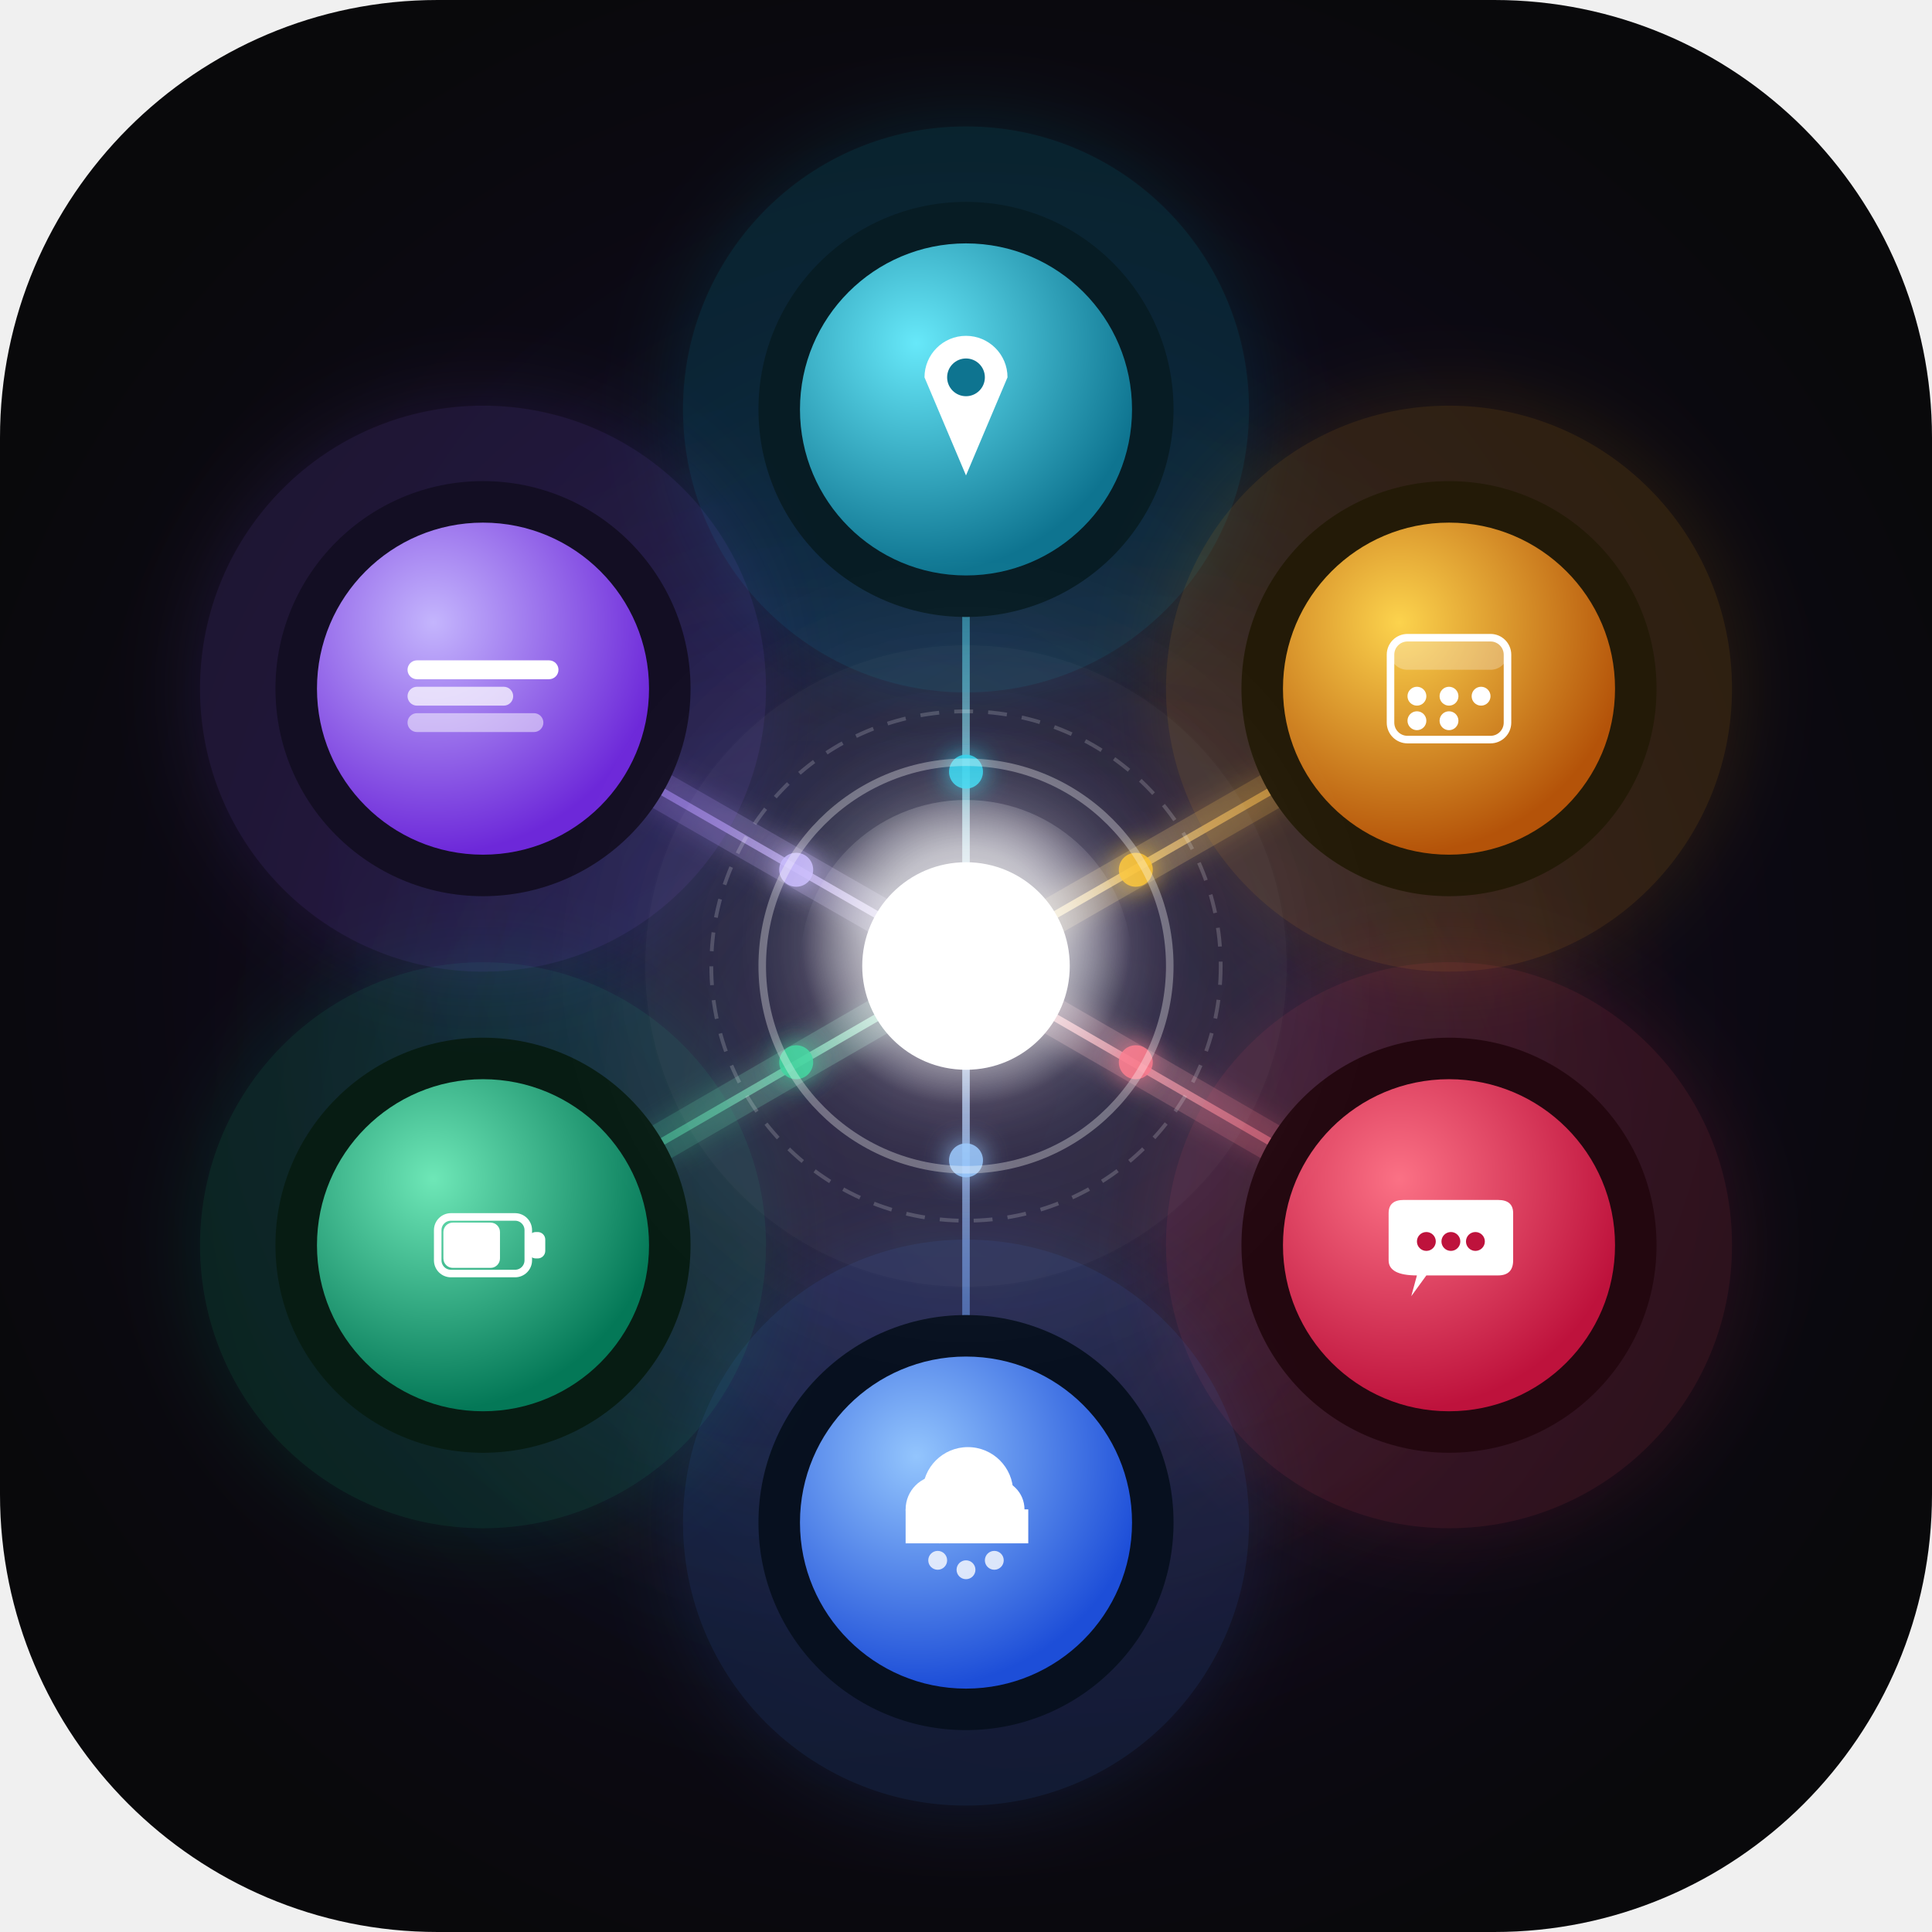
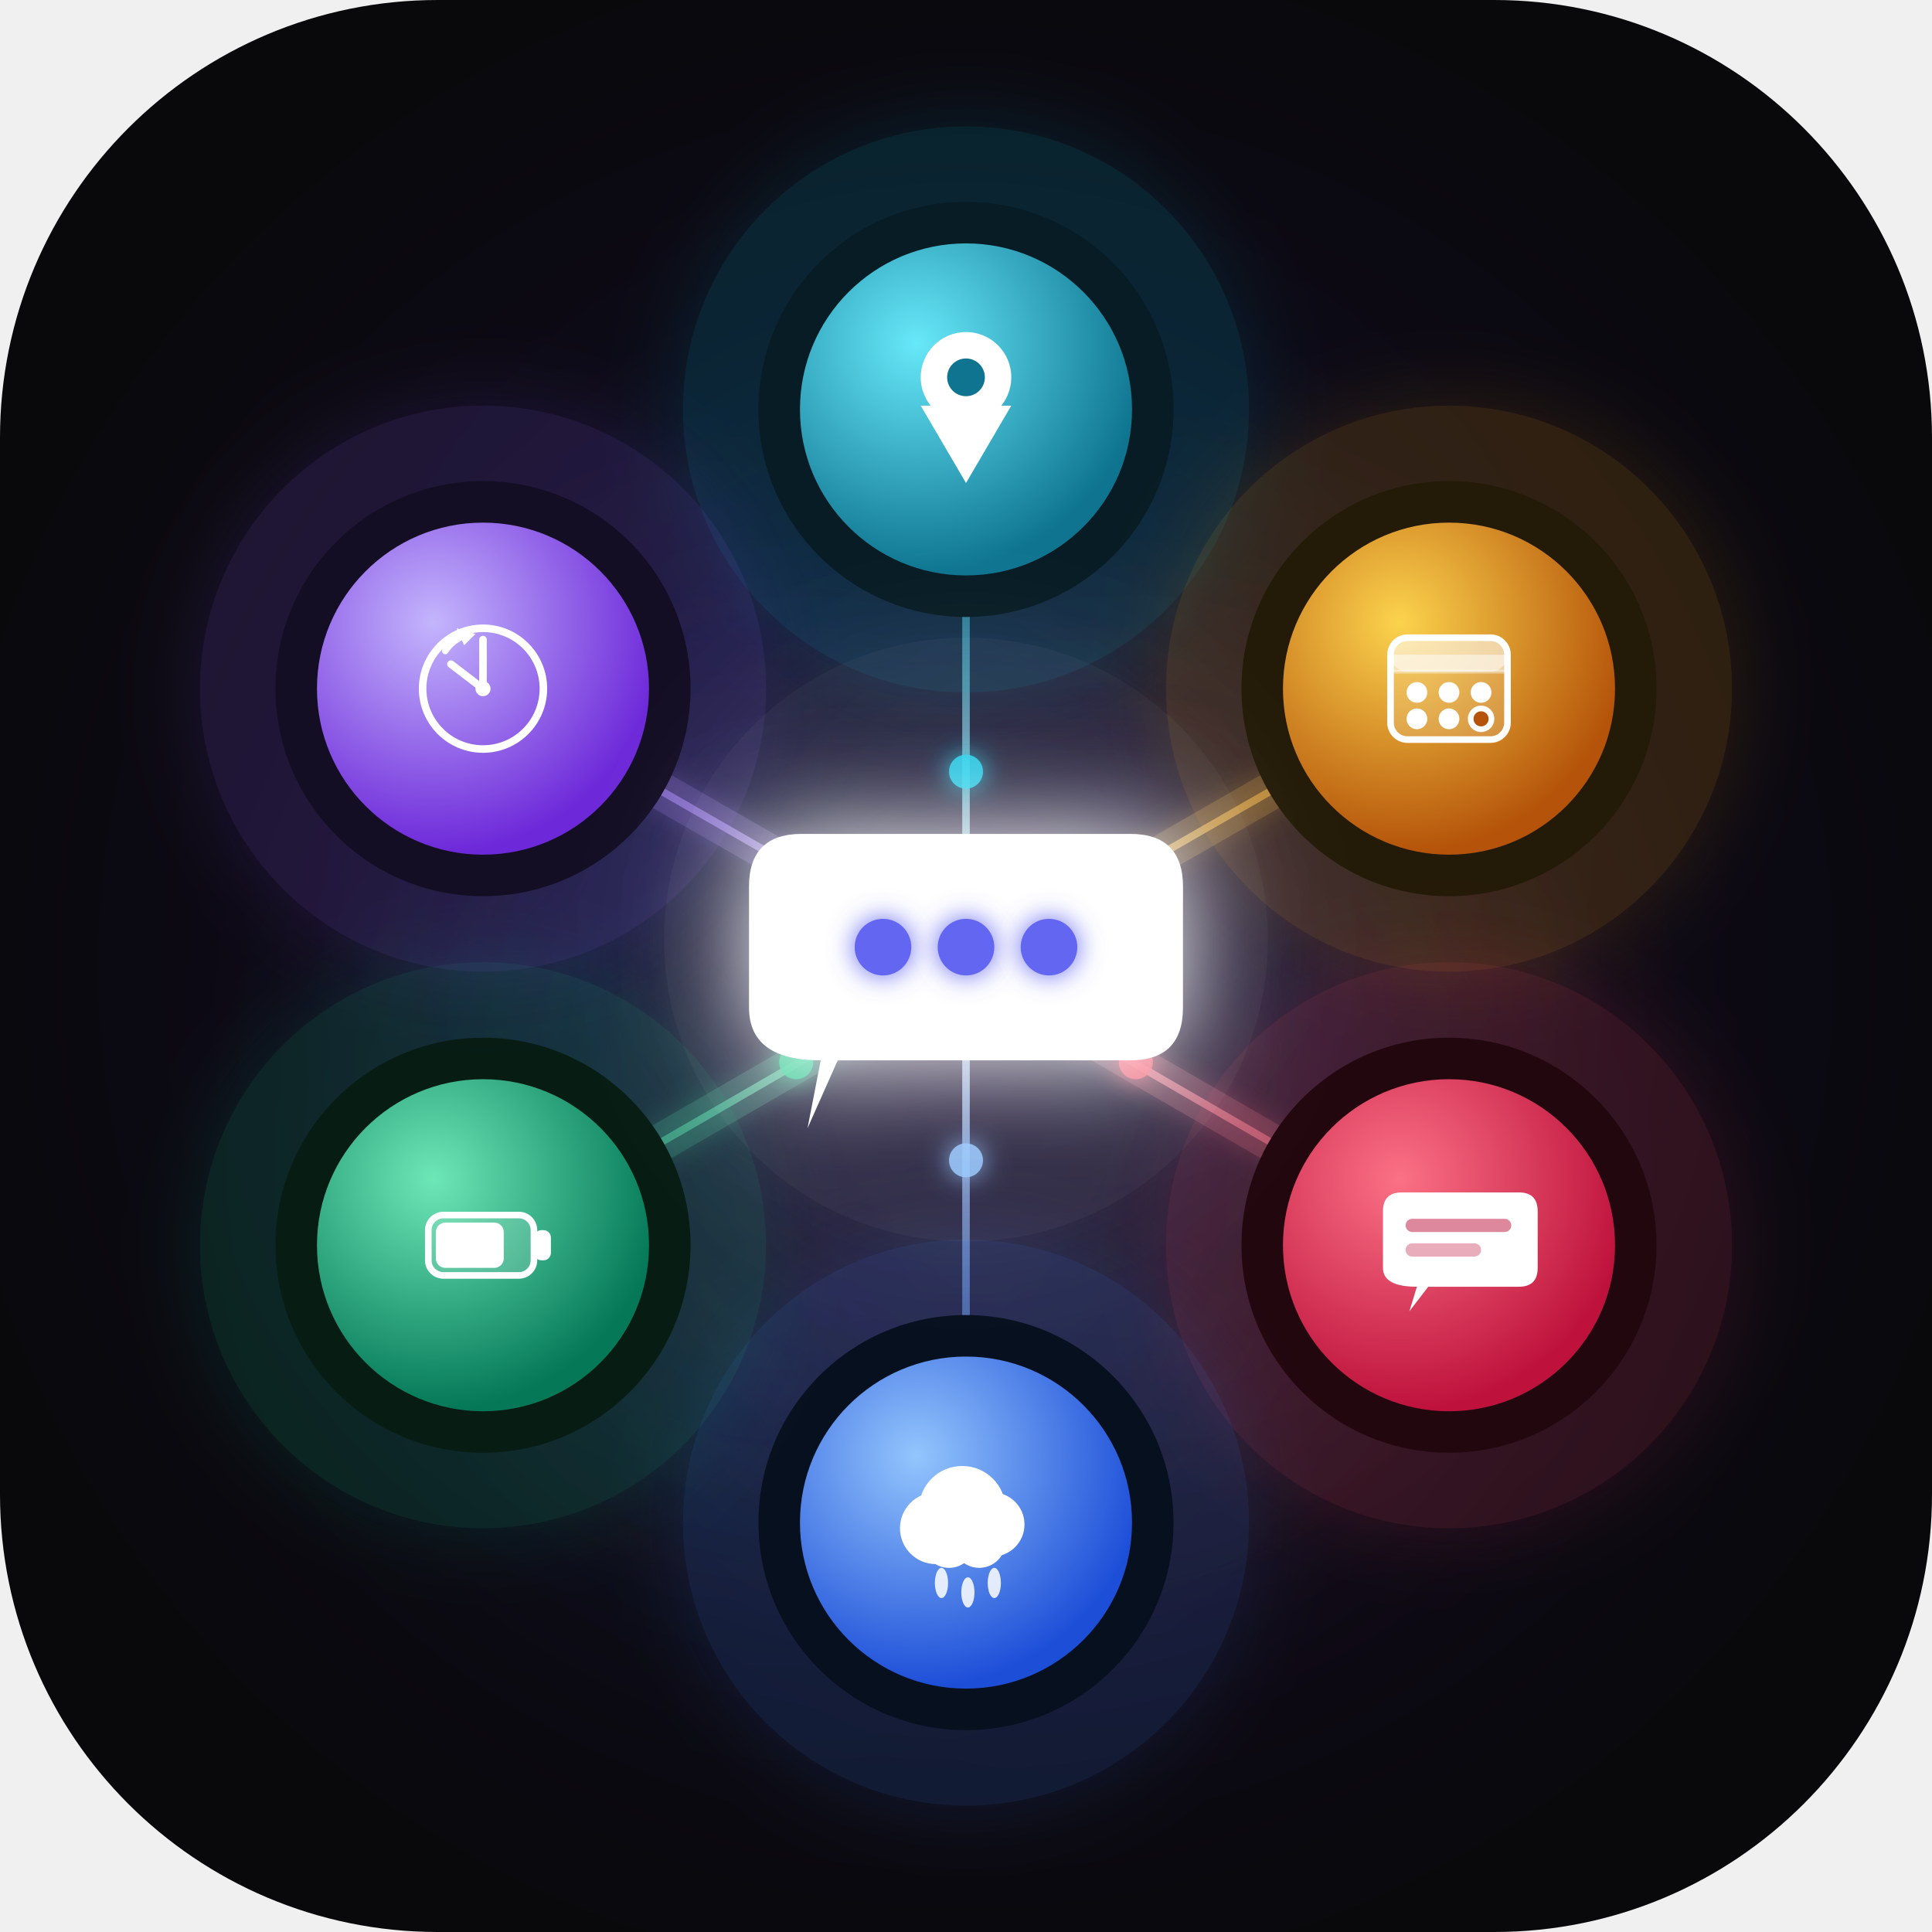
<svg xmlns="http://www.w3.org/2000/svg" width="1024" height="1024" viewBox="0 0 1024 1024">
  <defs>
    <radialGradient id="bg" cx="50%" cy="50%" r="55%">
      <stop offset="0%" stop-color="#130828" />
      <stop offset="100%" stop-color="#09090b" />
    </radialGradient>
    <radialGradient id="nLoc" cx="35%" cy="30%" r="70%">
      <stop offset="0%" stop-color="#67e8f9" />
      <stop offset="100%" stop-color="#0e7490" />
    </radialGradient>
    <radialGradient id="nCal" cx="35%" cy="30%" r="70%">
      <stop offset="0%" stop-color="#fcd34d" />
      <stop offset="100%" stop-color="#b45309" />
    </radialGradient>
    <radialGradient id="nMsg" cx="35%" cy="30%" r="70%">
      <stop offset="0%" stop-color="#fb7185" />
      <stop offset="100%" stop-color="#be123c" />
    </radialGradient>
    <radialGradient id="nWthr" cx="35%" cy="30%" r="70%">
      <stop offset="0%" stop-color="#93c5fd" />
      <stop offset="100%" stop-color="#1d4ed8" />
    </radialGradient>
    <radialGradient id="nBat" cx="35%" cy="30%" r="70%">
      <stop offset="0%" stop-color="#6ee7b7" />
      <stop offset="100%" stop-color="#047857" />
    </radialGradient>
    <radialGradient id="nHist" cx="35%" cy="30%" r="70%">
      <stop offset="0%" stop-color="#c4b5fd" />
      <stop offset="100%" stop-color="#6d28d9" />
    </radialGradient>
    <radialGradient id="orbGlow" cx="50%" cy="42%" r="50%">
      <stop offset="0%" stop-color="white" />
      <stop offset="55%" stop-color="white" stop-opacity="0.65" />
      <stop offset="100%" stop-color="white" stop-opacity="0" />
    </radialGradient>
    <linearGradient id="lnTop" x1="512" y1="217" x2="512" y2="512" gradientUnits="userSpaceOnUse">
      <stop offset="0%" stop-color="#06b6d4" stop-opacity="0.3" />
      <stop offset="100%" stop-color="#e0f2fe" stop-opacity="0.9" />
    </linearGradient>
    <linearGradient id="lnTR" x1="768" y1="365" x2="512" y2="512" gradientUnits="userSpaceOnUse">
      <stop offset="0%" stop-color="#f59e0b" stop-opacity="0.3" />
      <stop offset="100%" stop-color="#fef3c7" stop-opacity="0.9" />
    </linearGradient>
    <linearGradient id="lnBR" x1="768" y1="660" x2="512" y2="512" gradientUnits="userSpaceOnUse">
      <stop offset="0%" stop-color="#f43f5e" stop-opacity="0.3" />
      <stop offset="100%" stop-color="#ffe4e6" stop-opacity="0.9" />
    </linearGradient>
    <linearGradient id="lnBot" x1="512" y1="807" x2="512" y2="512" gradientUnits="userSpaceOnUse">
      <stop offset="0%" stop-color="#3b82f6" stop-opacity="0.3" />
      <stop offset="100%" stop-color="#dbeafe" stop-opacity="0.9" />
    </linearGradient>
    <linearGradient id="lnBL" x1="256" y1="660" x2="512" y2="512" gradientUnits="userSpaceOnUse">
      <stop offset="0%" stop-color="#10b981" stop-opacity="0.3" />
      <stop offset="100%" stop-color="#d1fae5" stop-opacity="0.9" />
    </linearGradient>
    <linearGradient id="lnTL" x1="256" y1="365" x2="512" y2="512" gradientUnits="userSpaceOnUse">
      <stop offset="0%" stop-color="#8b5cf6" stop-opacity="0.3" />
      <stop offset="100%" stop-color="#ede9fe" stop-opacity="0.9" />
    </linearGradient>
    <filter id="ambGlow" x="-50%" y="-50%" width="200%" height="200%">
      <feGaussianBlur stdDeviation="55" />
    </filter>
    <filter id="nodeGlow" x="-60%" y="-60%" width="220%" height="220%">
      <feGaussianBlur in="SourceGraphic" stdDeviation="22" result="b" />
      <feMerge>
        <feMergeNode in="b" />
        <feMergeNode in="SourceGraphic" />
      </feMerge>
    </filter>
    <filter id="lineGlow" x="-20%" y="-20%" width="140%" height="140%">
      <feGaussianBlur in="SourceGraphic" stdDeviation="7" result="b" />
      <feMerge>
        <feMergeNode in="b" />
        <feMergeNode in="SourceGraphic" />
      </feMerge>
    </filter>
    <filter id="orbHalo" x="-100%" y="-100%" width="300%" height="300%">
      <feGaussianBlur in="SourceGraphic" stdDeviation="28" result="b" />
      <feMerge>
        <feMergeNode in="b" />
        <feMergeNode in="SourceGraphic" />
      </feMerge>
    </filter>
    <filter id="dotGlow" x="-150%" y="-150%" width="400%" height="400%">
      <feGaussianBlur in="SourceGraphic" stdDeviation="7" result="b" />
      <feMerge>
        <feMergeNode in="b" />
        <feMergeNode in="SourceGraphic" />
      </feMerge>
    </filter>
  </defs>
  <rect width="1024" height="1024" rx="232" fill="url(#bg)" />
  <circle cx="512" cy="430" r="260" fill="#06b6d4" opacity="0.04" filter="url(#ambGlow)" />
  <circle cx="600" cy="540" r="240" fill="#f59e0b" opacity="0.04" filter="url(#ambGlow)" />
  <circle cx="580" cy="620" r="240" fill="#f43f5e" opacity="0.04" filter="url(#ambGlow)" />
  <circle cx="512" cy="580" r="260" fill="#3b82f6" opacity="0.04" filter="url(#ambGlow)" />
  <circle cx="424" cy="620" r="240" fill="#10b981" opacity="0.04" filter="url(#ambGlow)" />
  <circle cx="424" cy="540" r="240" fill="#8b5cf6" opacity="0.05" filter="url(#ambGlow)" />
  <line x1="512" y1="217" x2="512" y2="512" stroke="url(#lnTop)" stroke-width="20" stroke-linecap="round" opacity="0.4" filter="url(#lineGlow)" />
  <line x1="768" y1="365" x2="512" y2="512" stroke="url(#lnTR)" stroke-width="20" stroke-linecap="round" opacity="0.4" filter="url(#lineGlow)" />
  <line x1="768" y1="660" x2="512" y2="512" stroke="url(#lnBR)" stroke-width="20" stroke-linecap="round" opacity="0.4" filter="url(#lineGlow)" />
  <line x1="512" y1="807" x2="512" y2="512" stroke="url(#lnBot)" stroke-width="20" stroke-linecap="round" opacity="0.4" filter="url(#lineGlow)" />
  <line x1="256" y1="660" x2="512" y2="512" stroke="url(#lnBL)" stroke-width="20" stroke-linecap="round" opacity="0.4" filter="url(#lineGlow)" />
  <line x1="256" y1="365" x2="512" y2="512" stroke="url(#lnTL)" stroke-width="20" stroke-linecap="round" opacity="0.4" filter="url(#lineGlow)" />
  <line x1="512" y1="217" x2="512" y2="512" stroke="url(#lnTop)" stroke-width="4" stroke-linecap="round" />
  <line x1="768" y1="365" x2="512" y2="512" stroke="url(#lnTR)" stroke-width="4" stroke-linecap="round" />
  <line x1="768" y1="660" x2="512" y2="512" stroke="url(#lnBR)" stroke-width="4" stroke-linecap="round" />
  <line x1="512" y1="807" x2="512" y2="512" stroke="url(#lnBot)" stroke-width="4" stroke-linecap="round" />
  <line x1="256" y1="660" x2="512" y2="512" stroke="url(#lnBL)" stroke-width="4" stroke-linecap="round" />
  <line x1="256" y1="365" x2="512" y2="512" stroke="url(#lnTL)" stroke-width="4" stroke-linecap="round" />
  <circle cx="512" cy="409" r="9" fill="#22d3ee" opacity="0.9" filter="url(#dotGlow)" />
  <circle cx="512" cy="320" r="5.5" fill="#06b6d4" opacity="0.5" />
  <circle cx="602" cy="461" r="9" fill="#fbbf24" opacity="0.9" filter="url(#dotGlow)" />
  <circle cx="678" cy="417" r="5.5" fill="#f59e0b" opacity="0.5" />
  <circle cx="602" cy="563" r="9" fill="#fb7185" opacity="0.9" filter="url(#dotGlow)" />
  <circle cx="678" cy="608" r="5.5" fill="#f43f5e" opacity="0.5" />
  <circle cx="512" cy="615" r="9" fill="#93c5fd" opacity="0.9" filter="url(#dotGlow)" />
  <circle cx="512" cy="704" r="5.5" fill="#3b82f6" opacity="0.5" />
  <circle cx="422" cy="563" r="9" fill="#34d399" opacity="0.9" filter="url(#dotGlow)" />
  <circle cx="346" cy="608" r="5.5" fill="#10b981" opacity="0.5" />
  <circle cx="422" cy="461" r="9" fill="#c4b5fd" opacity="0.9" filter="url(#dotGlow)" />
  <circle cx="346" cy="417" r="5.5" fill="#8b5cf6" opacity="0.5" />
  <circle cx="512" cy="217" r="150" fill="#06b6d4" opacity="0.15" filter="url(#nodeGlow)" />
  <circle cx="512" cy="217" r="110" fill="#071c24" />
  <circle cx="512" cy="217" r="88" fill="url(#nLoc)" />
-   <path d="M 490 200 A 22 22 0 1 1 534 200 L 512 252 Z" fill="white" />
+   <circle cx="512" cy="200" r="24" fill="white" />
+   <polygon points="488,215 536,215 512,256" fill="white" />
  <circle cx="512" cy="200" r="10" fill="#0e7490" />
  <circle cx="768" cy="365" r="150" fill="#f59e0b" opacity="0.15" filter="url(#nodeGlow)" />
  <circle cx="768" cy="365" r="110" fill="#231a07" />
  <circle cx="768" cy="365" r="88" fill="url(#nCal)" />
-   <rect x="737" y="338" width="62" height="54" rx="9" fill="none" stroke="white" stroke-width="4" />
-   <rect x="737" y="338" width="62" height="17" rx="9" fill="white" opacity="0.28" />
-   <circle cx="751" cy="369" r="5" fill="white" />
-   <circle cx="768" cy="369" r="5" fill="white" />
-   <circle cx="785" cy="369" r="5" fill="white" />
-   <circle cx="751" cy="382" r="5" fill="white" />
-   <circle cx="768" cy="382" r="5" fill="white" />
+   <rect x="737" y="338" width="62" height="54" rx="9" fill="white" opacity="0.15" />
+   <rect x="737" y="338" width="62" height="54" rx="9" fill="none" stroke="white" stroke-width="3.5" />
+   <rect x="737" y="338" width="62" height="18" rx="9" fill="white" opacity="0.5" />
+   <rect x="737" y="347" width="62" height="9" fill="white" opacity="0.5" />
+   <line x1="737" y1="356" x2="799" y2="356" stroke="white" stroke-width="2" opacity="0.4" />
+   <circle cx="751" cy="367" r="5.5" fill="white" />
+   <circle cx="768" cy="367" r="5.5" fill="white" />
+   <circle cx="785" cy="367" r="5.5" fill="white" />
+   <circle cx="751" cy="381" r="5.5" fill="white" />
+   <circle cx="768" cy="381" r="5.5" fill="white" />
+   <circle cx="785" cy="381" r="7" fill="white" />
+   <circle cx="785" cy="381" r="4" fill="#b45309" />
  <circle cx="768" cy="660" r="150" fill="#f43f5e" opacity="0.15" filter="url(#nodeGlow)" />
  <circle cx="768" cy="660" r="110" fill="#23070f" />
  <circle cx="768" cy="660" r="88" fill="url(#nMsg)" />
-   <path d="M 736 643 Q 736 636 744 636 L 794 636 Q 802 636 802 643            L 802 668 Q 802 676 794 676 L 756 676 L 748 687 L 751 676            Q 736 676 736 668 Z" fill="white" />
-   <circle cx="756" cy="658" r="5" fill="#be123c" />
-   <circle cx="769" cy="658" r="5" fill="#be123c" />
-   <circle cx="782" cy="658" r="5" fill="#be123c" />
+   <path d="M 733 642 Q 733 632 743 632 L 805 632 Q 815 632 815 642            L 815 672 Q 815 682 805 682 L 757 682 L 747 695 L 751 682            Q 733 682 733 672 Z" fill="white" />
+   <rect x="745" y="646" width="56" height="7" rx="3.5" fill="#be123c" opacity="0.5" />
+   <rect x="745" y="659" width="40" height="7" rx="3.5" fill="#be123c" opacity="0.35" />
  <circle cx="512" cy="807" r="150" fill="#3b82f6" opacity="0.15" filter="url(#nodeGlow)" />
  <circle cx="512" cy="807" r="110" fill="#07101f" />
  <circle cx="512" cy="807" r="88" fill="url(#nWthr)" />
-   <circle cx="498" cy="800" r="18" fill="white" />
-   <circle cx="513" cy="791" r="24" fill="white" />
-   <circle cx="527" cy="800" r="16" fill="white" />
-   <rect x="480" y="800" width="65" height="18" fill="white" />
-   <circle cx="497" cy="827" r="5" fill="white" opacity="0.8" />
-   <circle cx="512" cy="832" r="5" fill="white" opacity="0.8" />
-   <circle cx="527" cy="827" r="5" fill="white" opacity="0.8" />
+   <circle cx="496" cy="810" r="19" fill="white" />
+   <circle cx="510" cy="800" r="23" fill="white" />
+   <circle cx="526" cy="808" r="17" fill="white" />
+   <circle cx="503" cy="817" r="14" fill="white" />
+   <circle cx="519" cy="817" r="14" fill="white" />
+   <ellipse cx="499" cy="839" rx="3.5" ry="8" fill="white" opacity="0.85" />
+   <ellipse cx="513" cy="844" rx="3.5" ry="8" fill="white" opacity="0.85" />
+   <ellipse cx="527" cy="839" rx="3.5" ry="8" fill="white" opacity="0.85" />
  <circle cx="256" cy="660" r="150" fill="#10b981" opacity="0.15" filter="url(#nodeGlow)" />
  <circle cx="256" cy="660" r="110" fill="#071c13" />
  <circle cx="256" cy="660" r="88" fill="url(#nBat)" />
-   <rect x="232" y="645" width="48" height="30" rx="7" fill="none" stroke="white" stroke-width="4" />
-   <rect x="280" y="653" width="9" height="14" rx="4" fill="white" />
-   <rect x="235" y="648" width="30" height="24" rx="5" fill="white" />
+   <rect x="227" y="644" width="56" height="32" rx="8" fill="white" opacity="0.15" />
+   <rect x="227" y="644" width="56" height="32" rx="8" fill="none" stroke="white" stroke-width="3.5" />
+   <rect x="283" y="652" width="9" height="16" rx="4" fill="white" />
+   <rect x="231" y="648" width="36" height="24" rx="5" fill="white" />
  <circle cx="256" cy="365" r="150" fill="#8b5cf6" opacity="0.15" filter="url(#nodeGlow)" />
  <circle cx="256" cy="365" r="110" fill="#130e23" />
  <circle cx="256" cy="365" r="88" fill="url(#nHist)" />
-   <rect x="216" y="350" width="80" height="10" rx="5" fill="white" />
-   <rect x="216" y="364" width="56" height="10" rx="5" fill="white" opacity="0.72" />
-   <rect x="216" y="378" width="72" height="10" rx="5" fill="white" opacity="0.50" />
-   <circle cx="512" cy="512" r="170" fill="white" opacity="0.05" filter="url(#orbHalo)" />
-   <circle cx="512" cy="512" r="135" fill="none" stroke="white" stroke-width="2" stroke-opacity="0.18" stroke-dasharray="10 8" />
-   <circle cx="512" cy="512" r="108" fill="none" stroke="white" stroke-width="4" stroke-opacity="0.32" />
-   <circle cx="512" cy="512" r="88" fill="url(#orbGlow)" opacity="0.85" filter="url(#orbHalo)" />
-   <circle cx="512" cy="512" r="55" fill="white" />
+   <circle cx="256" cy="365" r="32" fill="none" stroke="white" stroke-width="4" />
+   <circle cx="256" cy="365" r="4" fill="white" />
+   <line x1="256" y1="365" x2="256" y2="339" stroke="white" stroke-width="4" stroke-linecap="round" />
+   <line x1="256" y1="365" x2="239" y2="352" stroke="white" stroke-width="4" stroke-linecap="round" />
+   <path d="M 246 337 A 20 20 0 0 0 236 345" fill="none" stroke="white" stroke-width="3.5" stroke-linecap="round" />
+   <polygon points="242,333 246,342 252,336" fill="white" />
+   <circle cx="512" cy="498" r="160" fill="white" opacity="0.06" filter="url(#orbHalo)" />
+   <path d="M 397 470 Q 397 442 425 442 L 599 442 Q 627 442 627 470            L 627 534 Q 627 562 599 562 L 444 562 L 428 598 L 435 562            Q 397 562 397 534 Z" fill="white" filter="url(#orbHalo)" />
+   <path d="M 397 470 Q 397 442 425 442 L 599 442 Q 627 442 627 470            L 627 478 Q 397 478 397 470 Z" fill="white" opacity="0.22" />
+   <circle cx="468" cy="502" r="15" fill="#6366f1" filter="url(#dotGlow)" />
+   <circle cx="512" cy="502" r="15" fill="#6366f1" filter="url(#dotGlow)" />
+   <circle cx="556" cy="502" r="15" fill="#6366f1" filter="url(#dotGlow)" />
</svg>
